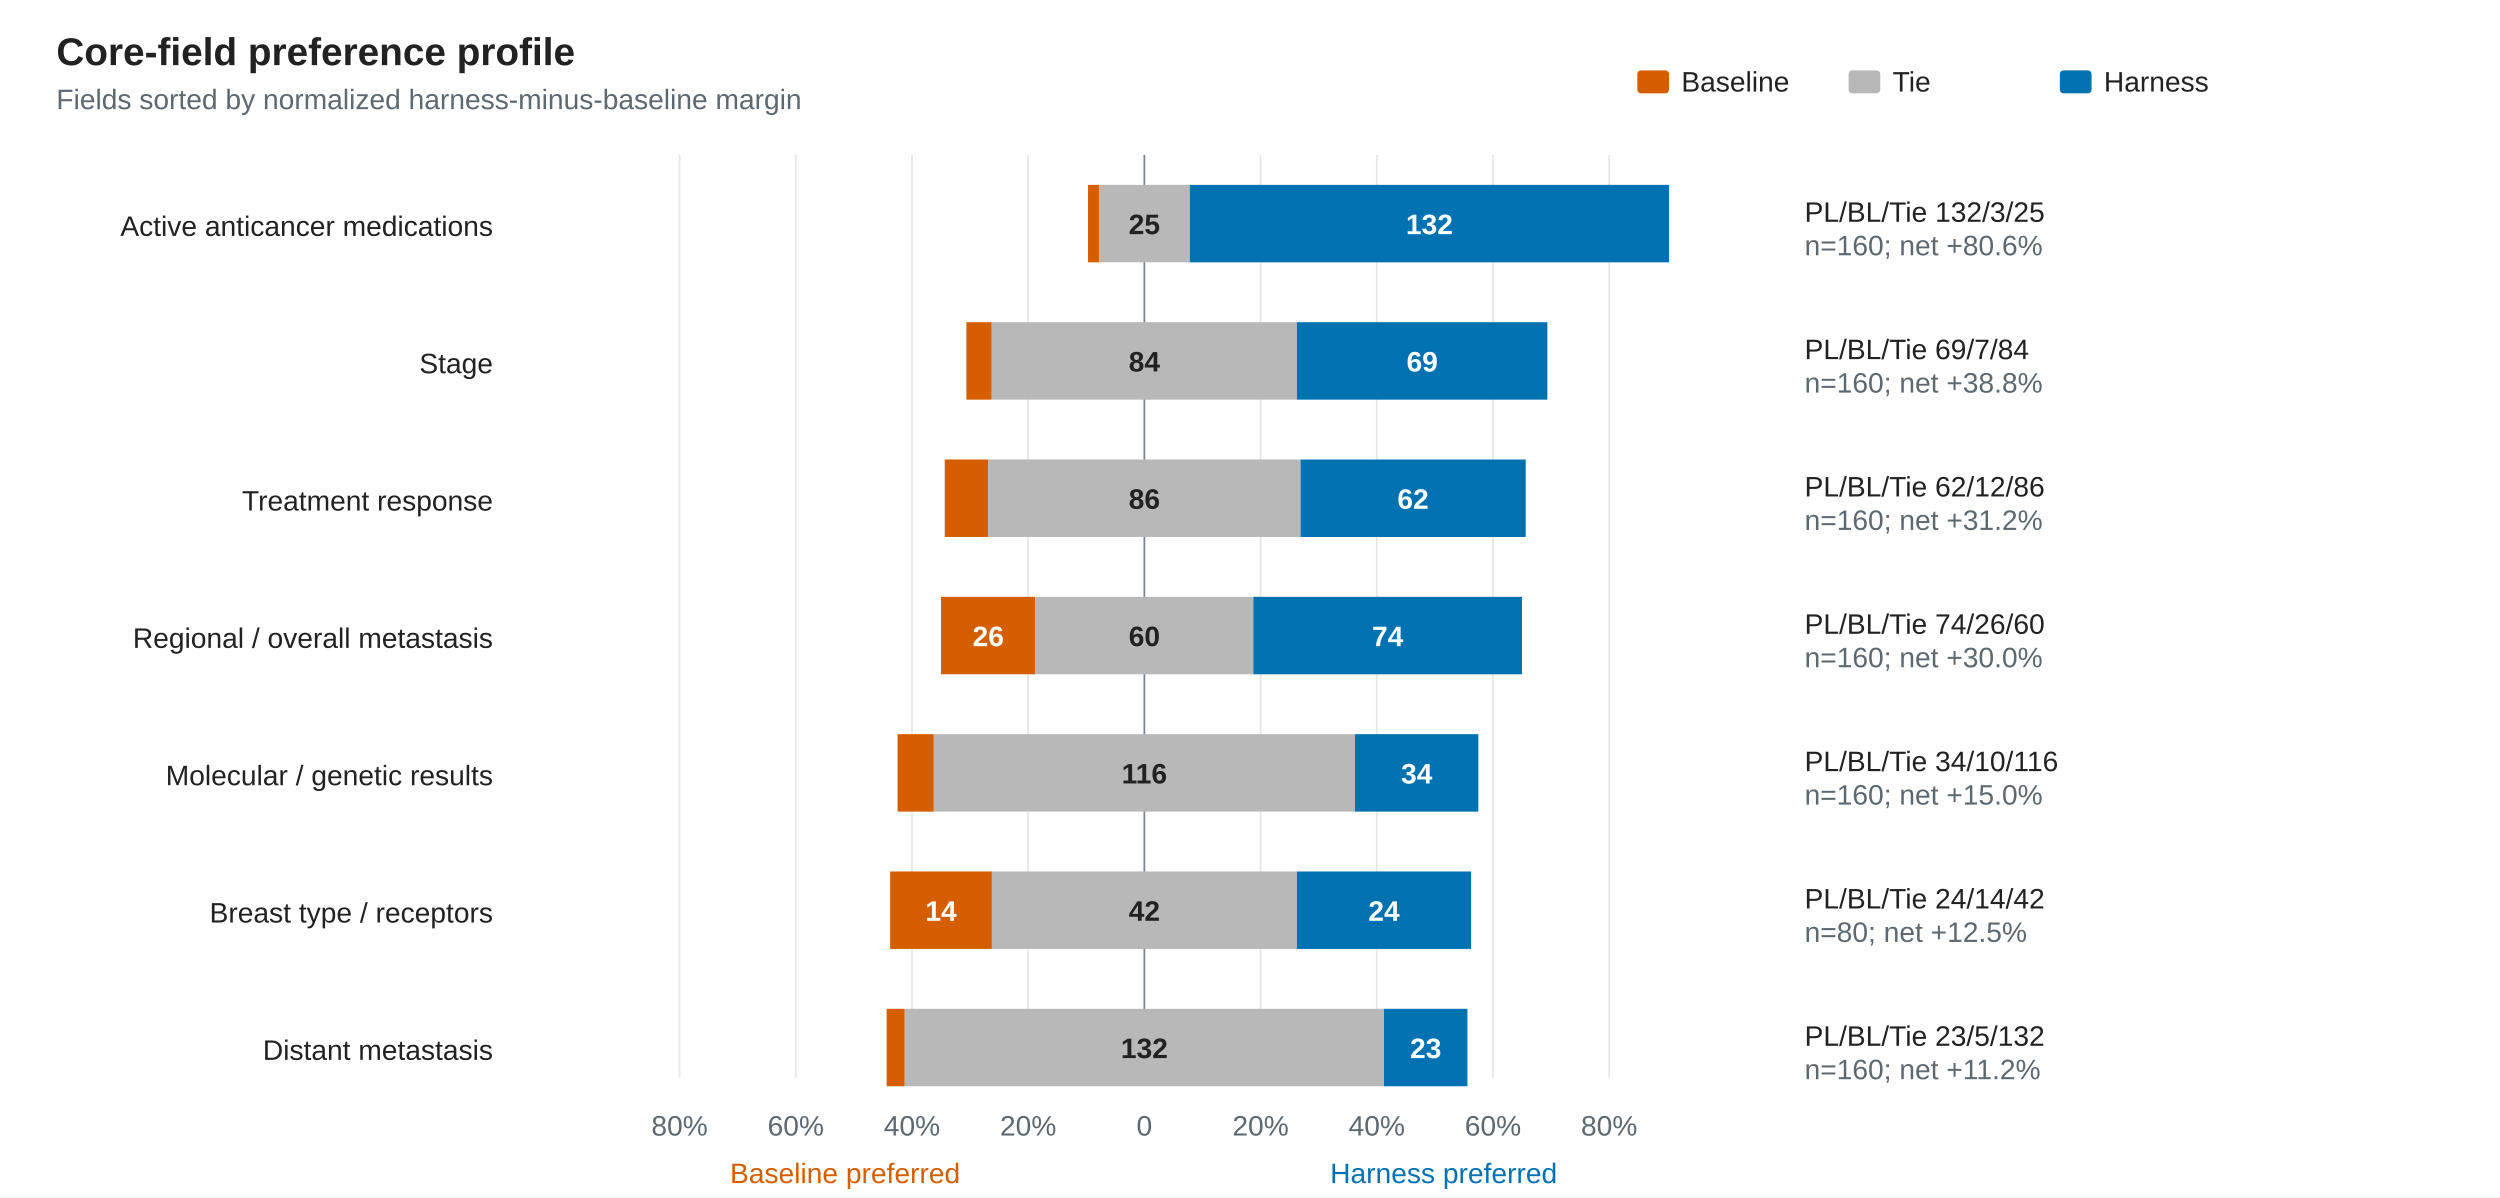
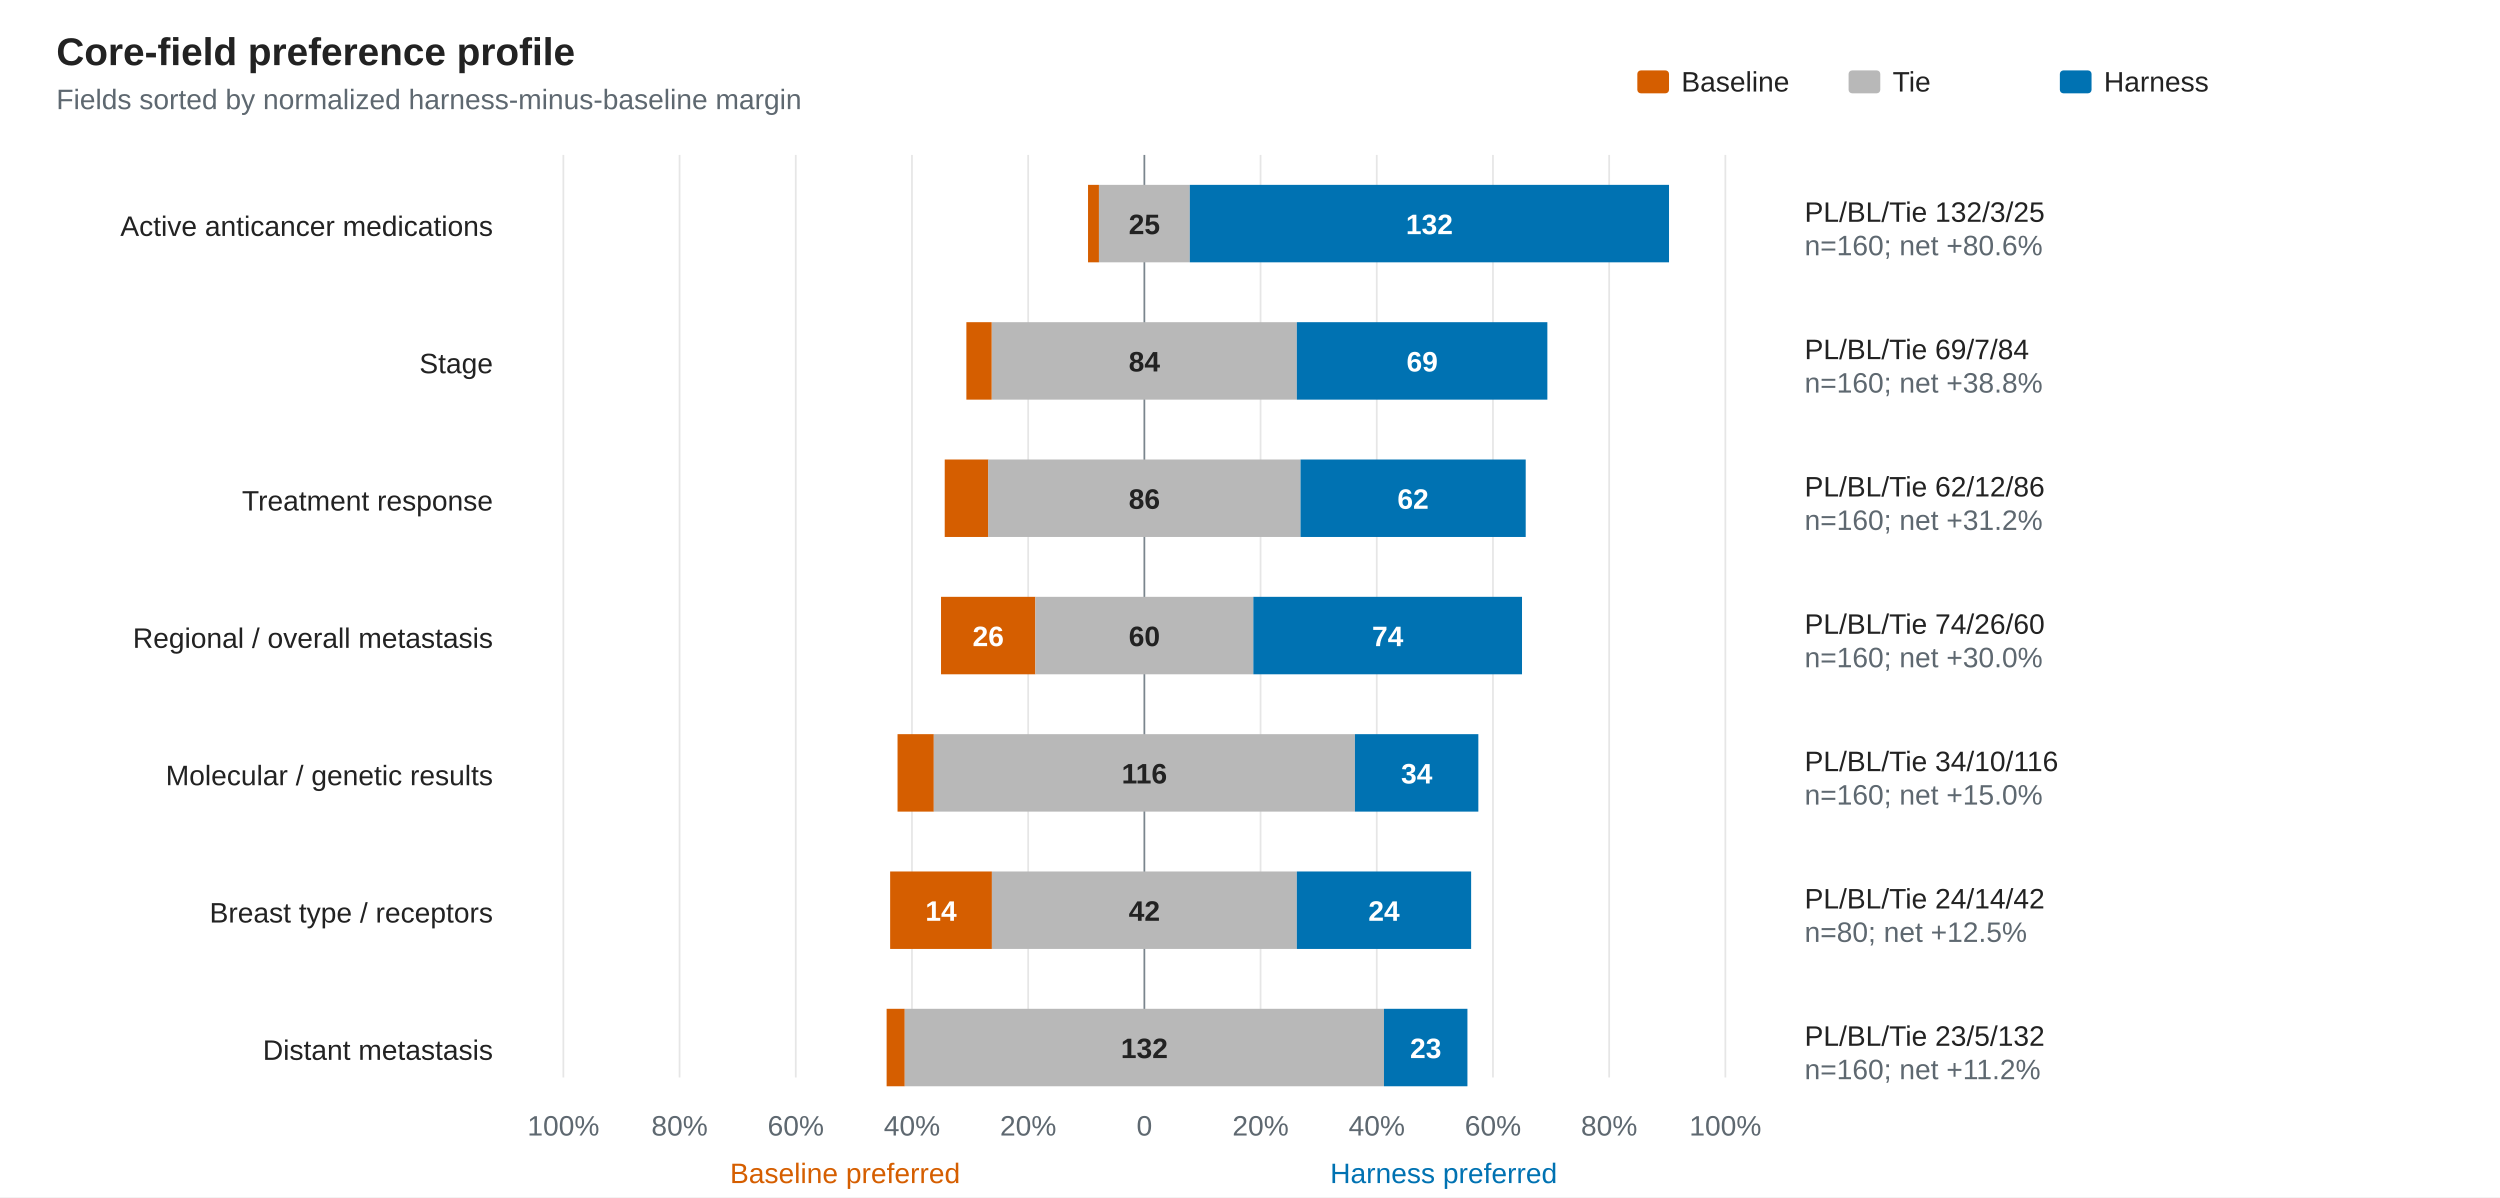
<svg xmlns="http://www.w3.org/2000/svg" width="1420" height="680" viewBox="0 0 1420 680">
  <rect width="100%" height="100%" fill="white" />
  <defs>
    <marker id="arrow" viewBox="0 0 10 10" refX="9" refY="5" markerWidth="7" markerHeight="7" orient="auto-start-reverse">
      <path d="M0 0 L10 5 L0 10 z" fill="#65737E" />
    </marker>
    <marker id="arrow-blue" viewBox="0 0 10 10" refX="9" refY="5" markerWidth="7" markerHeight="7" orient="auto-start-reverse">
      <path d="M0 0 L10 5 L0 10 z" fill="#0072B2" />
    </marker>
    <marker id="arrow-purple" viewBox="0 0 10 10" refX="9" refY="5" markerWidth="7" markerHeight="7" orient="auto-start-reverse">
      <path d="M0 0 L10 5 L0 10 z" fill="#7A5FA8" />
    </marker>
    <marker id="arrow-green" viewBox="0 0 10 10" refX="9" refY="5" markerWidth="7" markerHeight="7" orient="auto-start-reverse">
      <path d="M0 0 L10 5 L0 10 z" fill="#009E73" />
    </marker>
    <marker id="arrow-orange" viewBox="0 0 10 10" refX="9" refY="5" markerWidth="7" markerHeight="7" orient="auto-start-reverse">
      <path d="M0 0 L10 5 L0 10 z" fill="#D55E00" />
    </marker>
  </defs>
  <g font-family="Arial, Helvetica, sans-serif" fill="#222222">
    <text x="32.0" y="37.0" text-anchor="start" font-size="22" font-weight="700" fill="#222222">Core-field preference profile</text>
    <text x="32.0" y="62.0" text-anchor="start" font-size="16" font-weight="400" fill="#5E6870">Fields sorted by normalized harness-minus-baseline margin</text>
    <rect x="930.0" y="40.0" width="18" height="13" rx="2" fill="#D55E00" />
    <text x="955.0" y="52.0" text-anchor="start" font-size="16" font-weight="400" fill="#222222">Baseline</text>
    <rect x="1050.0" y="40.0" width="18" height="13" rx="2" fill="#B8B8B8" />
    <text x="1075.0" y="52.0" text-anchor="start" font-size="16" font-weight="400" fill="#222222">Tie</text>
    <rect x="1170.0" y="40.0" width="18" height="13" rx="2" fill="#0072B2" />
    <text x="1195.0" y="52.0" text-anchor="start" font-size="16" font-weight="400" fill="#222222">Harness</text>
+     <line x1="320.0" y1="88" x2="320.0" y2="612" stroke="#E6E6E6" />
+     <text x="320.0" y="645.0" text-anchor="middle" font-size="16" font-weight="400" fill="#5E6870">100%</text>
    <line x1="386.0" y1="88" x2="386.0" y2="612" stroke="#E6E6E6" />
    <text x="386.0" y="645.0" text-anchor="middle" font-size="16" font-weight="400" fill="#5E6870">80%</text>
    <line x1="452.0" y1="88" x2="452.0" y2="612" stroke="#E6E6E6" />
    <text x="452.0" y="645.0" text-anchor="middle" font-size="16" font-weight="400" fill="#5E6870">60%</text>
    <line x1="518.0" y1="88" x2="518.0" y2="612" stroke="#E6E6E6" />
    <text x="518.0" y="645.0" text-anchor="middle" font-size="16" font-weight="400" fill="#5E6870">40%</text>
    <line x1="584.0" y1="88" x2="584.0" y2="612" stroke="#E6E6E6" />
    <text x="584.0" y="645.0" text-anchor="middle" font-size="16" font-weight="400" fill="#5E6870">20%</text>
    <line x1="650.0" y1="88" x2="650.0" y2="612" stroke="#7A858D" />
    <text x="650.0" y="645.0" text-anchor="middle" font-size="16" font-weight="400" fill="#5E6870">0</text>
    <line x1="716.0" y1="88" x2="716.0" y2="612" stroke="#E6E6E6" />
    <text x="716.0" y="645.0" text-anchor="middle" font-size="16" font-weight="400" fill="#5E6870">20%</text>
    <line x1="782.0" y1="88" x2="782.0" y2="612" stroke="#E6E6E6" />
    <text x="782.0" y="645.0" text-anchor="middle" font-size="16" font-weight="400" fill="#5E6870">40%</text>
    <line x1="848.0" y1="88" x2="848.0" y2="612" stroke="#E6E6E6" />
    <text x="848.0" y="645.0" text-anchor="middle" font-size="16" font-weight="400" fill="#5E6870">60%</text>
    <line x1="914.0" y1="88" x2="914.0" y2="612" stroke="#E6E6E6" />
    <text x="914.0" y="645.0" text-anchor="middle" font-size="16" font-weight="400" fill="#5E6870">80%</text>
+     <line x1="980.0" y1="88" x2="980.0" y2="612" stroke="#E6E6E6" />
+     <text x="980.0" y="645.0" text-anchor="middle" font-size="16" font-weight="400" fill="#5E6870">100%</text>
    <text x="480.0" y="672.0" text-anchor="middle" font-size="16" font-weight="400" fill="#D55E00">Baseline preferred</text>
    <text x="820.0" y="672.0" text-anchor="middle" font-size="16" font-weight="400" fill="#0072B2">Harness preferred</text>
    <text x="280.0" y="134.0" text-anchor="end" font-size="16" font-weight="400" fill="#222222">Active anticancer medications</text>
    <rect x="618.0" y="105" width="6.2" height="44" fill="#D55E00" />
    <rect x="624.2" y="105" width="51.6" height="44" fill="#B8B8B8" />
    <rect x="675.8" y="105" width="272.2" height="44" fill="#0072B2" />
    <text x="650.0" y="133.0" text-anchor="middle" font-size="16" font-weight="700" fill="#222222">25</text>
    <text x="811.9" y="133.0" text-anchor="middle" font-size="16" font-weight="700" fill="white">132</text>
    <text x="1025.0" y="126.0" text-anchor="start" font-size="16" font-weight="400" fill="#222222">PL/BL/Tie 132/3/25</text>
    <text x="1025.0" y="145.0" text-anchor="start" font-size="16" font-weight="400" fill="#5E6870">n=160; net +80.6%</text>
    <text x="280.0" y="212.0" text-anchor="end" font-size="16" font-weight="400" fill="#222222">Stage</text>
    <rect x="548.9" y="183" width="14.4" height="44" fill="#D55E00" />
    <rect x="563.4" y="183" width="173.2" height="44" fill="#B8B8B8" />
    <rect x="736.6" y="183" width="142.3" height="44" fill="#0072B2" />
    <text x="650.0" y="211.0" text-anchor="middle" font-size="16" font-weight="700" fill="#222222">84</text>
    <text x="807.8" y="211.0" text-anchor="middle" font-size="16" font-weight="700" fill="white">69</text>
    <text x="1025.0" y="204.0" text-anchor="start" font-size="16" font-weight="400" fill="#222222">PL/BL/Tie 69/7/84</text>
    <text x="1025.0" y="223.0" text-anchor="start" font-size="16" font-weight="400" fill="#5E6870">n=160; net +38.8%</text>
    <text x="280.0" y="290.0" text-anchor="end" font-size="16" font-weight="400" fill="#222222">Treatment response</text>
    <rect x="536.6" y="261" width="24.8" height="44" fill="#D55E00" />
    <rect x="561.3" y="261" width="177.4" height="44" fill="#B8B8B8" />
    <rect x="738.7" y="261" width="127.9" height="44" fill="#0072B2" />
    <text x="650.0" y="289.0" text-anchor="middle" font-size="16" font-weight="700" fill="#222222">86</text>
    <text x="802.6" y="289.0" text-anchor="middle" font-size="16" font-weight="700" fill="white">62</text>
    <text x="1025.0" y="282.0" text-anchor="start" font-size="16" font-weight="400" fill="#222222">PL/BL/Tie 62/12/86</text>
    <text x="1025.0" y="301.0" text-anchor="start" font-size="16" font-weight="400" fill="#5E6870">n=160; net +31.2%</text>
    <text x="280.0" y="368.0" text-anchor="end" font-size="16" font-weight="400" fill="#222222">Regional / overall metastasis</text>
    <rect x="534.5" y="339" width="53.6" height="44" fill="#D55E00" />
    <rect x="588.1" y="339" width="123.8" height="44" fill="#B8B8B8" />
    <rect x="711.9" y="339" width="152.6" height="44" fill="#0072B2" />
    <text x="561.3" y="367.0" text-anchor="middle" font-size="16" font-weight="700" fill="white">26</text>
    <text x="650.0" y="367.0" text-anchor="middle" font-size="16" font-weight="700" fill="#222222">60</text>
    <text x="788.2" y="367.0" text-anchor="middle" font-size="16" font-weight="700" fill="white">74</text>
    <text x="1025.0" y="360.0" text-anchor="start" font-size="16" font-weight="400" fill="#222222">PL/BL/Tie 74/26/60</text>
    <text x="1025.0" y="379.0" text-anchor="start" font-size="16" font-weight="400" fill="#5E6870">n=160; net +30.0%</text>
    <text x="280.0" y="446.0" text-anchor="end" font-size="16" font-weight="400" fill="#222222">Molecular / genetic results</text>
    <rect x="509.8" y="417" width="20.6" height="44" fill="#D55E00" />
    <rect x="530.4" y="417" width="239.2" height="44" fill="#B8B8B8" />
    <rect x="769.6" y="417" width="70.1" height="44" fill="#0072B2" />
    <text x="650.0" y="445.0" text-anchor="middle" font-size="16" font-weight="700" fill="#222222">116</text>
    <text x="804.7" y="445.0" text-anchor="middle" font-size="16" font-weight="700" fill="white">34</text>
    <text x="1025.0" y="438.0" text-anchor="start" font-size="16" font-weight="400" fill="#222222">PL/BL/Tie 34/10/116</text>
    <text x="1025.0" y="457.0" text-anchor="start" font-size="16" font-weight="400" fill="#5E6870">n=160; net +15.0%</text>
    <text x="280.0" y="524.0" text-anchor="end" font-size="16" font-weight="400" fill="#222222">Breast type / receptors</text>
    <rect x="505.6" y="495" width="57.8" height="44" fill="#D55E00" />
    <rect x="563.4" y="495" width="173.2" height="44" fill="#B8B8B8" />
    <rect x="736.6" y="495" width="99.0" height="44" fill="#0072B2" />
    <text x="534.5" y="523.0" text-anchor="middle" font-size="16" font-weight="700" fill="white">14</text>
    <text x="650.0" y="523.0" text-anchor="middle" font-size="16" font-weight="700" fill="#222222">42</text>
    <text x="786.1" y="523.0" text-anchor="middle" font-size="16" font-weight="700" fill="white">24</text>
    <text x="1025.0" y="516.0" text-anchor="start" font-size="16" font-weight="400" fill="#222222">PL/BL/Tie 24/14/42</text>
    <text x="1025.0" y="535.0" text-anchor="start" font-size="16" font-weight="400" fill="#5E6870">n=80; net +12.5%</text>
    <text x="280.0" y="602.0" text-anchor="end" font-size="16" font-weight="400" fill="#222222">Distant metastasis</text>
    <rect x="503.6" y="573" width="10.3" height="44" fill="#D55E00" />
    <rect x="513.9" y="573" width="272.2" height="44" fill="#B8B8B8" />
    <rect x="786.1" y="573" width="47.4" height="44" fill="#0072B2" />
    <text x="650.0" y="601.0" text-anchor="middle" font-size="16" font-weight="700" fill="#222222">132</text>
    <text x="809.8" y="601.0" text-anchor="middle" font-size="16" font-weight="700" fill="white">23</text>
    <text x="1025.0" y="594.0" text-anchor="start" font-size="16" font-weight="400" fill="#222222">PL/BL/Tie 23/5/132</text>
    <text x="1025.0" y="613.0" text-anchor="start" font-size="16" font-weight="400" fill="#5E6870">n=160; net +11.2%</text>
  </g>
</svg>
